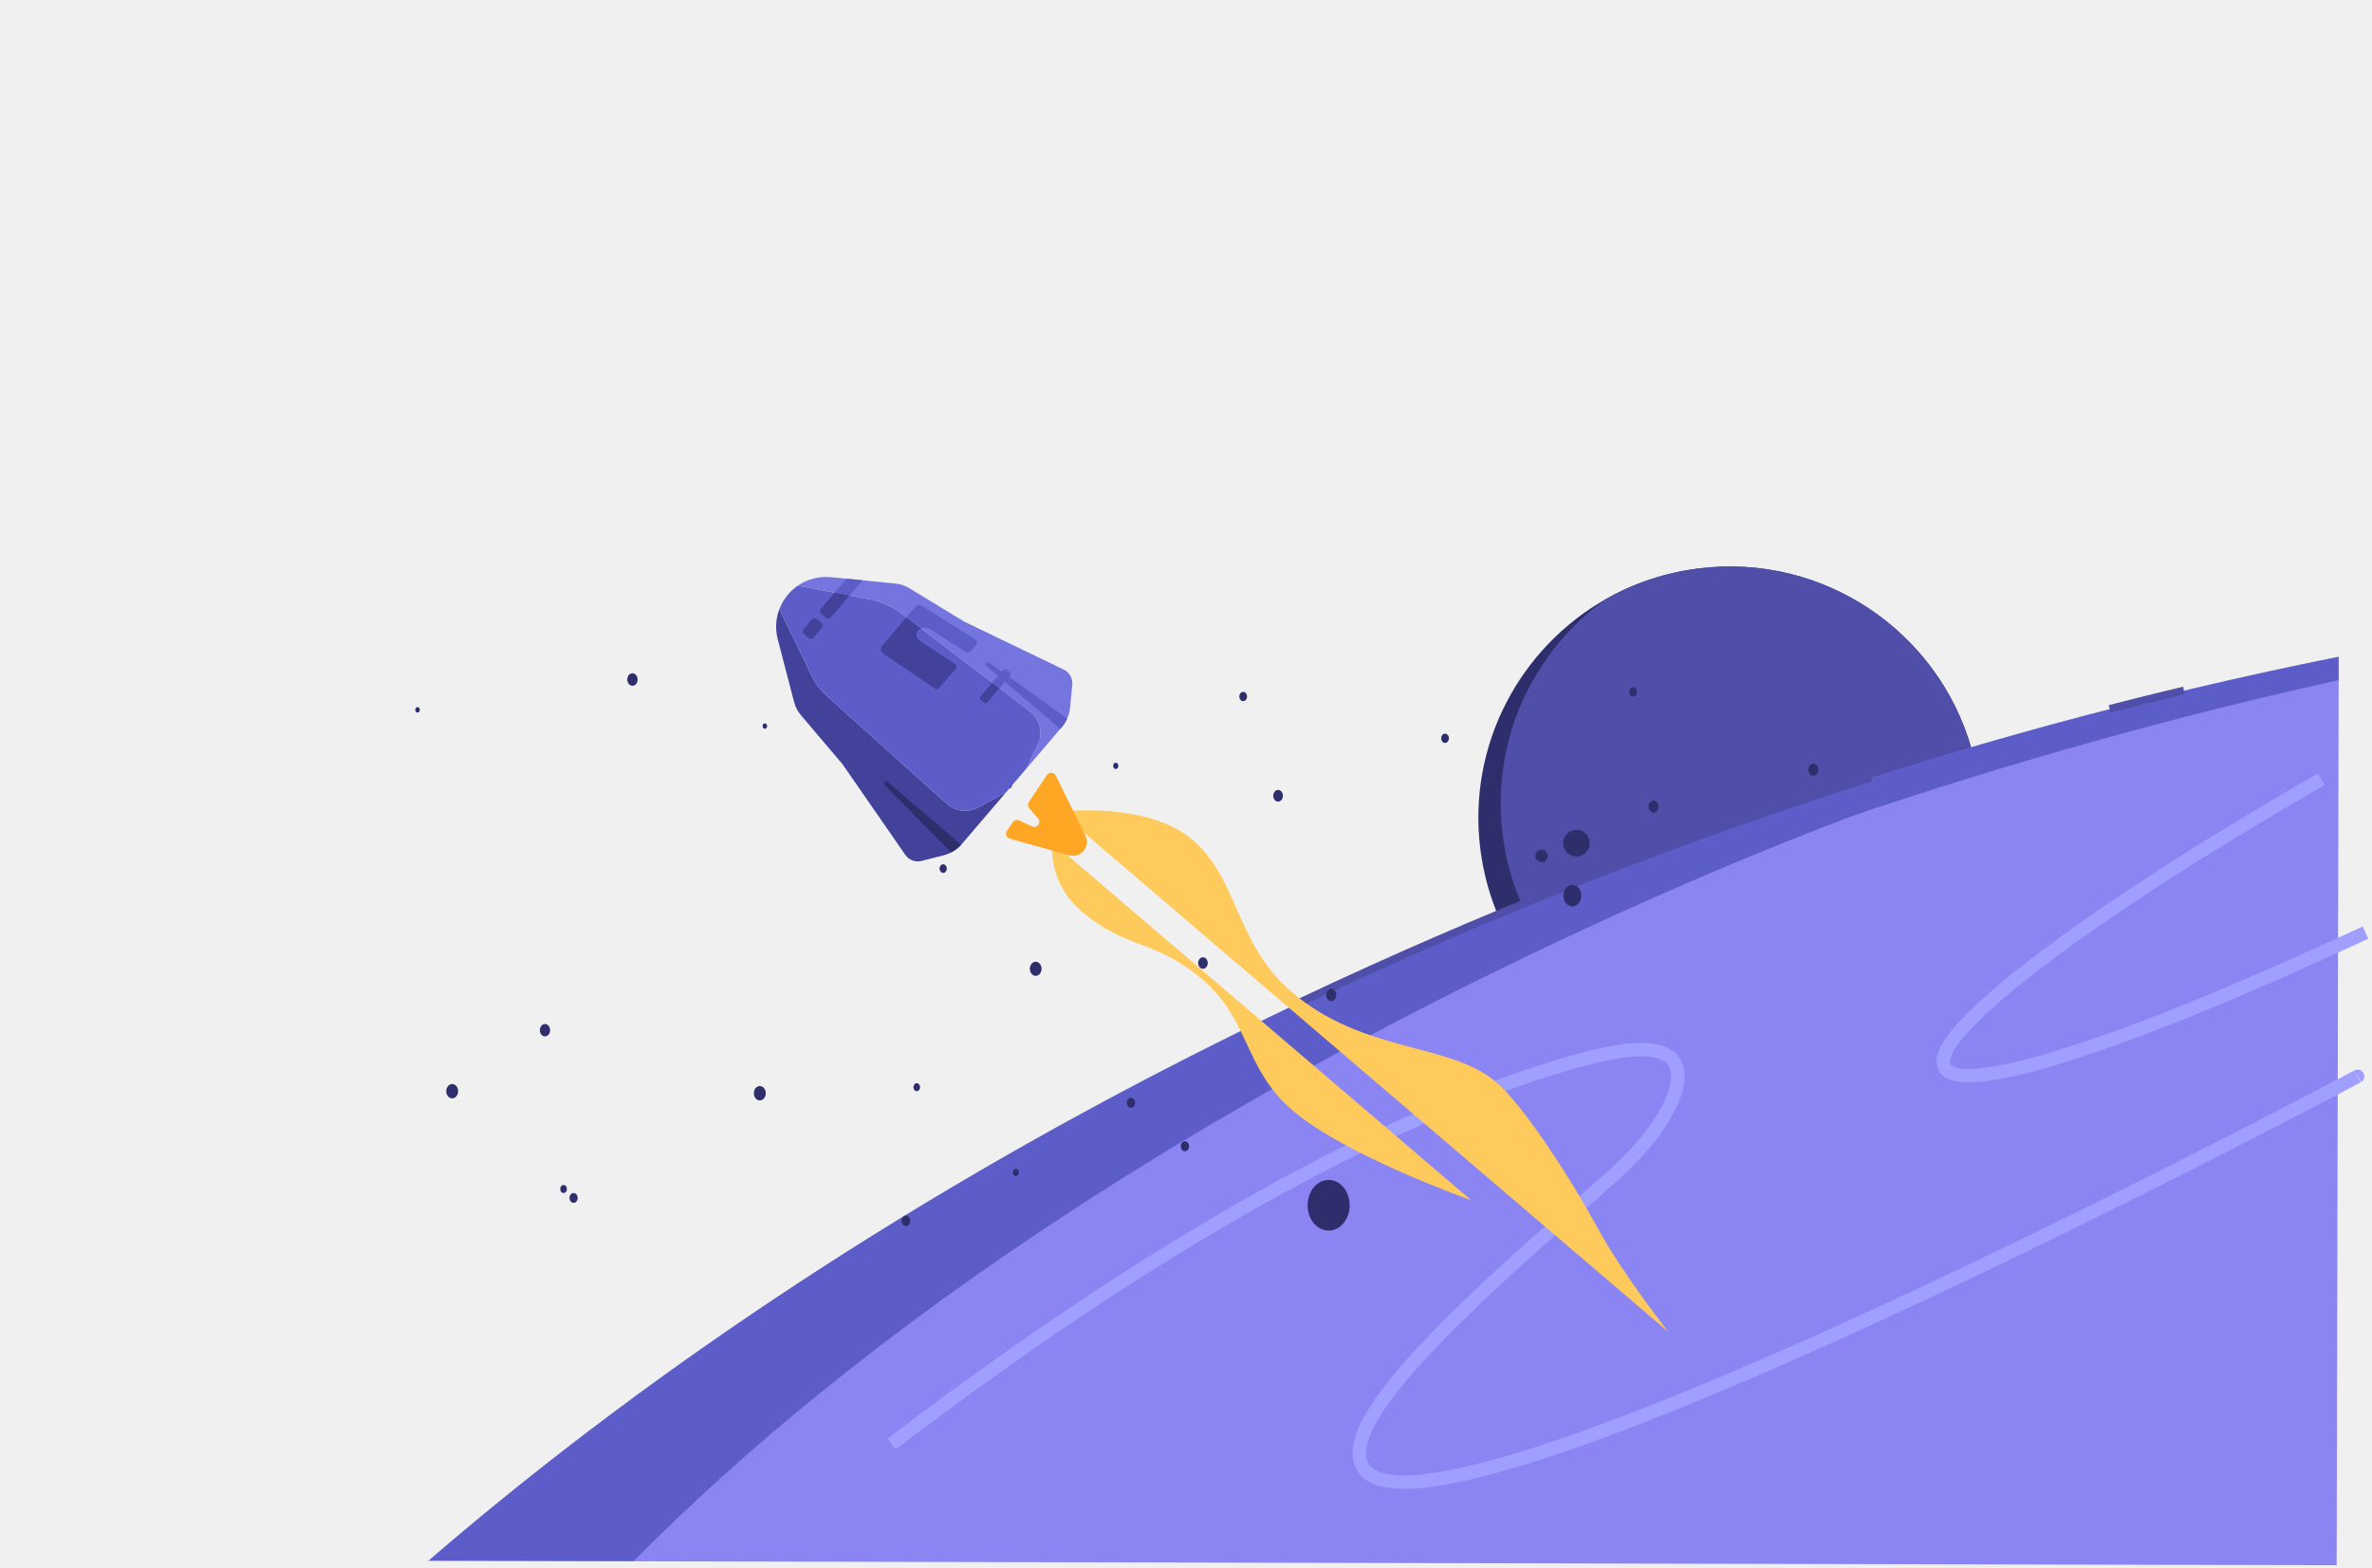
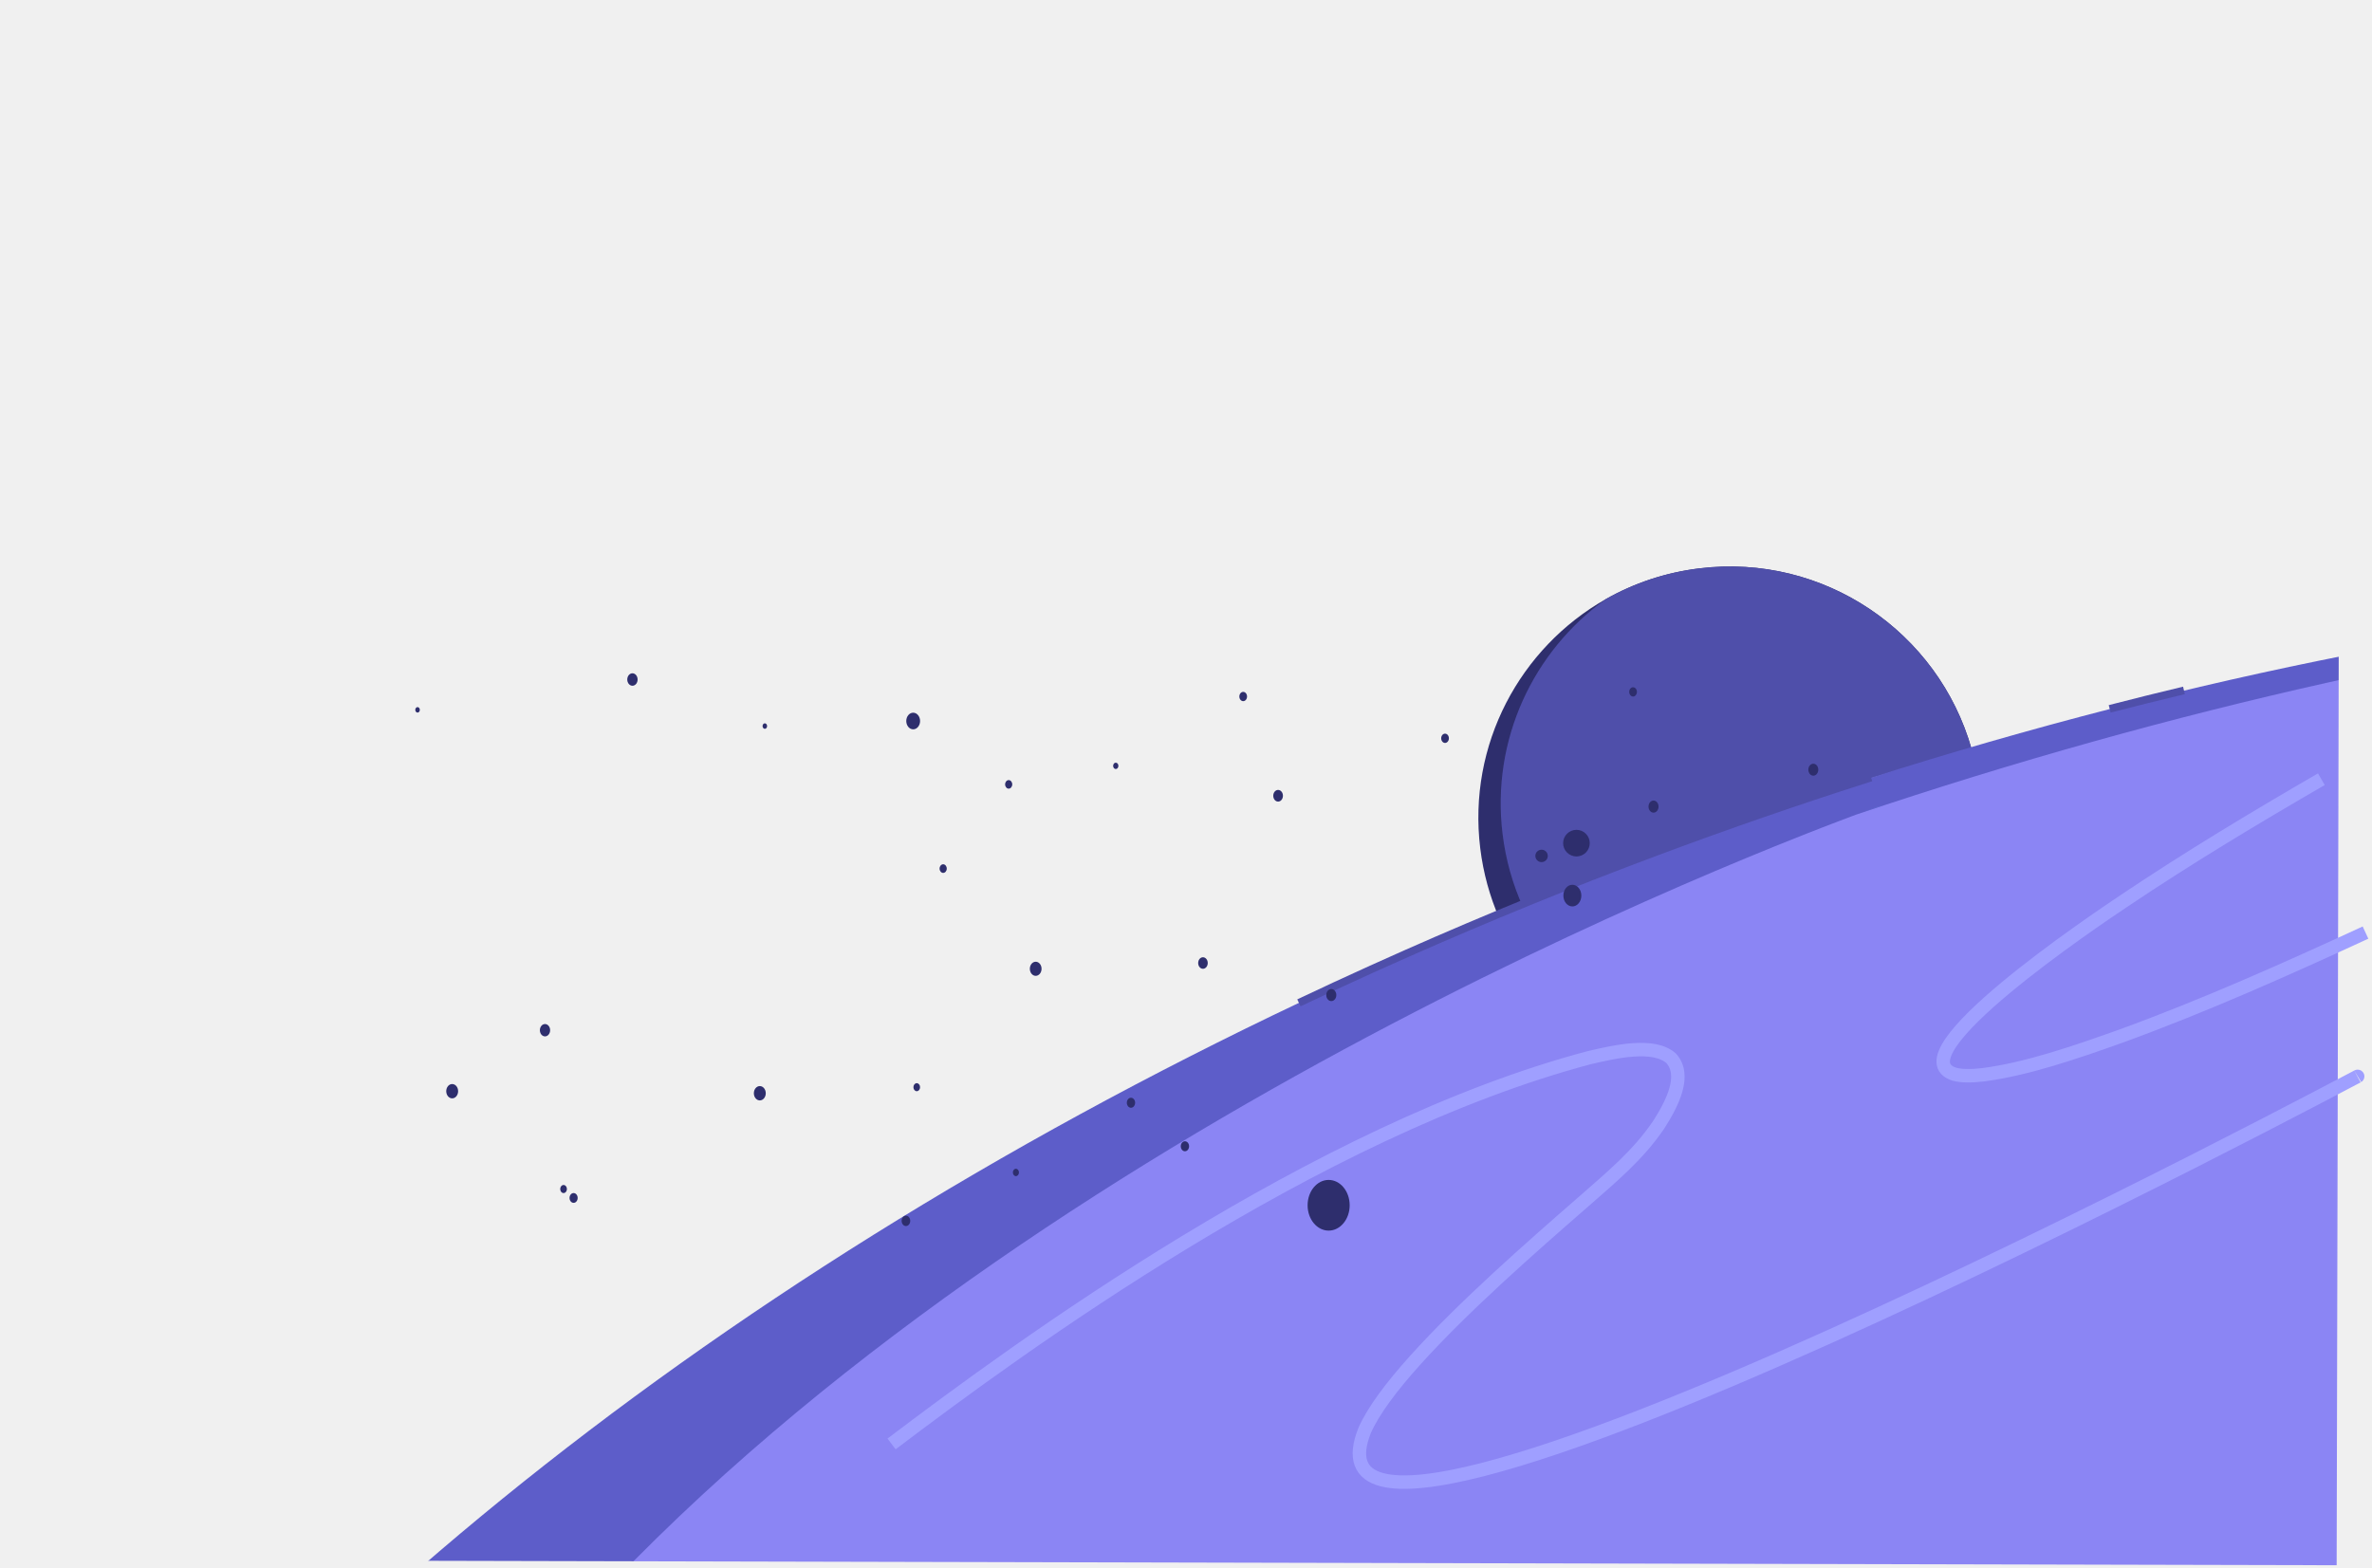
<svg xmlns="http://www.w3.org/2000/svg" width="634" height="419" viewBox="0 0 634 419" fill="none">
  <path d="M526.979 200.256C502.289 206.882 477.333 214.854 452.319 224.202C436.879 229.972 421.805 236.123 407.121 242.619C404.981 243.566 402.848 244.52 400.726 245.478C398.198 239.669 396.457 233.405 395.647 226.798C392.252 199.044 406.292 173.179 429.18 160.186C436.67 155.936 445.103 153.062 454.182 151.952C487.507 147.873 518.116 168.933 526.983 200.256H526.979Z" fill="#2E2E6D" />
-   <path d="M526.978 200.256C502.288 206.882 477.332 214.854 452.319 224.202C436.879 229.972 421.804 236.123 407.121 242.619C404.36 236.545 402.467 229.953 401.615 222.981C398.524 197.732 409.87 174.042 429.176 160.189C436.666 155.94 445.099 153.066 454.178 151.956C487.502 147.877 518.112 168.937 526.978 200.26V200.256Z" fill="#4F4FAA" />
-   <mask id="mask0_1_329" style="mask-type:luminance" maskUnits="userSpaceOnUse" x="0" y="0" width="626" height="419">
-     <path d="M625.501 1.442L0.948 0L1.29547e-08 417.019L624.553 418.461L625.501 1.442Z" fill="white" />
+   <path d="M526.978 200.256C502.288 206.882 477.332 214.854 452.319 224.201C436.879 229.972 421.804 236.123 407.121 242.619C404.36 236.545 402.467 229.953 401.615 222.981C398.524 197.732 409.87 174.042 429.176 160.189C436.666 155.939 445.099 153.066 454.178 151.956C487.502 147.877 518.112 168.936 526.978 200.26V200.256Z" fill="#4F4FAA" />
+   <mask id="mask0_28_369" style="mask-type:luminance" maskUnits="userSpaceOnUse" x="0" y="0" width="626" height="419">
+     <path d="M625.501 1.442L0.948 0L4.31667e-05 417.019L624.553 418.461L625.501 1.442Z" fill="white" />
  </mask>
-   <g mask="url(#mask0_1_329)">
+   <g mask="url(#mask0_28_369)">
    <path d="M703.636 926.745C1051.89 796.556 1275.71 534.577 1203.55 341.597C1131.39 148.618 790.569 97.716 442.311 227.905C94.053 358.094 -129.766 620.073 -57.603 813.053C14.559 1006.03 355.378 1056.93 703.636 926.745Z" fill="#5D5DC9" />
    <path d="M496.124 217.785C456.294 232.629 254.504 312.584 141.596 447.839L84.696 454.803C176.921 367.735 305.074 288.434 455.629 232.165C469.145 227.113 482.65 222.32 496.12 217.785H496.124Z" fill="#5D5DC9" />
-     <path d="M710.867 914.896C356.309 1047.41 11.75 1001.99 -58.735 813.462C-99.287 704.989 -40.269 572.768 84.695 454.799L141.595 447.835C254.507 312.584 456.293 232.629 496.123 217.785C836.062 103.324 1157.44 152.26 1225.23 333.599C1295.72 522.13 1065.42 782.386 710.87 914.896H710.867Z" fill="#8B85F4" />
+     <path d="M710.867 914.895C356.309 1047.41 11.75 1001.99 -58.735 813.462C-99.287 704.989 -40.269 572.768 84.695 454.799L141.595 447.835C254.507 312.584 456.293 232.629 496.123 217.785C836.062 103.324 1157.44 152.26 1225.23 333.598C1295.72 522.13 1065.42 782.386 710.87 914.895H710.867Z" fill="#8B85F4" />
    <path d="M503.06 215.257C503.06 215.257 500.627 216.101 496.122 217.781Z" fill="#5ACDFF" />
  </g>
  <path d="M421.359 228.968C423.324 228.968 424.918 227.375 424.918 225.41C424.918 223.445 423.324 221.852 421.359 221.852C419.394 221.852 417.8 223.445 417.8 225.41C417.8 227.375 419.394 228.968 421.359 228.968Z" fill="#2E2E6D" />
-   <path d="M412.039 230.485C412.956 230.485 413.7 229.741 413.7 228.824C413.7 227.907 412.956 227.163 412.039 227.163C411.121 227.163 410.377 227.907 410.377 228.824C410.377 229.741 411.121 230.485 412.039 230.485Z" fill="#2E2E6D" />
+   <path d="M412.039 230.485C412.956 230.485 413.7 229.742 413.7 228.824C413.7 227.907 412.956 227.163 412.039 227.163C411.121 227.163 410.377 227.907 410.377 228.824C410.377 229.742 411.121 230.485 412.039 230.485Z" fill="#2E2E6D" />
  <path d="M563.888 189.51C570.522 187.799 577.138 186.157 583.742 184.579" stroke="#4F4FAA" stroke-width="2.057" stroke-miterlimit="10" />
-   <path d="M347.179 268.108C353.597 265.063 360.068 262.064 366.592 259.11C369.721 257.696 372.861 256.289 376.017 254.894C397.662 245.322 419.877 236.256 442.632 227.752C461.828 220.579 480.997 213.953 500.106 207.875" stroke="#4F4FAA" stroke-width="2.057" stroke-miterlimit="10" />
-   <path d="M238.305 386.031C272.405 360.205 351.448 302.214 424.811 282.755C431.636 281.181 441.931 278.748 446.669 282.926C450.798 287.48 447.049 294.919 443.338 300.709C437.776 308.912 430.792 314.622 423.02 321.461C408.968 333.701 391.125 349.363 378.203 363.717C371.929 370.689 367.04 377.204 364.74 382.439C340.878 442.547 631.628 286.871 630.187 287.757" stroke="#9F9FFF" stroke-width="3.599" stroke-miterlimit="10" />
-   <path d="M620.461 208.319C602.801 218.552 584.97 229.265 567.914 240.722C559.804 246.128 506.246 282.154 522.408 287.195C524.199 287.673 526.765 287.715 529.993 287.347C541.65 285.83 554.349 281.477 566.697 277.075C589.084 268.936 611.447 258.939 632.263 249.321" stroke="#9F9FFF" stroke-width="3.599" stroke-miterlimit="10" />
+   <path d="M347.179 268.108C353.597 265.063 360.068 262.064 366.592 259.11C369.721 257.696 372.861 256.289 376.017 254.894C397.662 245.322 419.877 236.256 442.632 227.752C461.828 220.579 480.998 213.953 500.106 207.875" stroke="#4F4FAA" stroke-width="2.057" stroke-miterlimit="10" />
+   <path d="M238.305 386.031C272.405 360.205 351.448 302.214 424.811 282.755C431.636 281.181 441.931 278.748 446.669 282.926C450.798 287.48 447.049 294.919 443.338 300.709C437.776 308.912 430.792 314.622 423.02 321.461C408.968 333.701 391.125 349.363 378.203 363.717C371.929 370.689 367.04 377.205 364.74 382.439C340.878 442.547 631.628 286.872 630.187 287.757" stroke="#9F9FFF" stroke-width="3.599" stroke-miterlimit="10" />
+   <path d="M620.461 208.319C602.801 218.552 584.97 229.265 567.914 240.722C559.804 246.128 506.246 282.154 522.408 287.195C524.199 287.674 526.765 287.715 529.993 287.347C541.65 285.83 554.349 281.477 566.698 277.075C589.084 268.936 611.447 258.939 632.263 249.321" stroke="#9F9FFF" stroke-width="3.599" stroke-miterlimit="10" />
  <path d="M252.095 233.369C252.624 233.369 253.054 232.852 253.054 232.215C253.054 231.577 252.624 231.06 252.095 231.06C251.566 231.06 251.137 231.577 251.137 232.215C251.137 232.852 251.566 233.369 252.095 233.369Z" fill="#2E2E6D" />
  <path d="M169.041 183.334C169.805 183.334 170.424 182.588 170.424 181.667C170.424 180.746 169.805 180 169.041 180C168.277 180 167.658 180.746 167.658 181.667C167.658 182.588 168.277 183.334 169.041 183.334Z" fill="#2E2E6D" />
  <path d="M153.316 321.579C153.916 321.579 154.402 320.992 154.402 320.268C154.402 319.544 153.916 318.957 153.316 318.957C152.717 318.957 152.23 319.544 152.23 320.268C152.23 320.992 152.717 321.579 153.316 321.579Z" fill="#2E2E6D" />
  <path d="M420.266 242.331C421.592 242.331 422.667 241.035 422.667 239.436C422.667 237.837 421.592 236.541 420.266 236.541C418.94 236.541 417.865 237.837 417.865 239.436C417.865 241.035 418.94 242.331 420.266 242.331Z" fill="#2E2E6D" />
  <path d="M355.835 267.641C356.577 267.641 357.178 266.917 357.178 266.024C357.178 265.131 356.577 264.406 355.835 264.406C355.092 264.406 354.491 265.131 354.491 266.024C354.491 266.917 355.092 267.641 355.835 267.641Z" fill="#2E2E6D" />
-   <path d="M441.963 217.26C442.706 217.26 443.307 216.536 443.307 215.643C443.307 214.75 442.706 214.026 441.963 214.026C441.221 214.026 440.62 214.75 440.62 215.643C440.62 216.536 441.221 217.26 441.963 217.26Z" fill="#2E2E6D" />
+   <path d="M441.963 217.26C442.706 217.26 443.307 216.536 443.307 215.643C443.307 214.749 442.706 214.025 441.963 214.025C441.221 214.025 440.62 214.749 440.62 215.643C440.62 216.536 441.221 217.26 441.963 217.26Z" fill="#2E2E6D" />
  <path d="M245.033 291.733C245.525 291.733 245.924 291.252 245.924 290.659C245.924 290.065 245.525 289.584 245.033 289.584C244.541 289.584 244.143 290.065 244.143 290.659C244.143 291.252 244.541 291.733 245.033 291.733Z" fill="#2E2E6D" />
  <path d="M302.292 296.156C302.905 296.156 303.402 295.557 303.402 294.818C303.402 294.079 302.905 293.48 302.292 293.48C301.68 293.48 301.183 294.079 301.183 294.818C301.183 295.557 301.68 296.156 302.292 296.156Z" fill="#2E2E6D" />
-   <path d="M316.714 307.789C317.327 307.789 317.824 307.19 317.824 306.452C317.824 305.713 317.327 305.114 316.714 305.114C316.102 305.114 315.605 305.713 315.605 306.452C315.605 307.19 316.102 307.789 316.714 307.789Z" fill="#2E2E6D" />
+   <path d="M316.714 307.789C317.327 307.789 317.824 307.19 317.824 306.451C317.824 305.713 317.327 305.114 316.714 305.114C316.102 305.114 315.605 305.713 315.605 306.451C315.605 307.19 316.102 307.789 316.714 307.789Z" fill="#2E2E6D" />
  <path d="M145.671 277.075C146.427 277.075 147.041 276.336 147.041 275.424C147.041 274.513 146.427 273.774 145.671 273.774C144.914 273.774 144.301 274.513 144.301 275.424C144.301 276.336 144.914 277.075 145.671 277.075Z" fill="#2E2E6D" />
-   <path d="M120.86 293.643C121.738 293.643 122.449 292.787 122.449 291.73C122.449 290.673 121.738 289.817 120.86 289.817C119.983 289.817 119.272 290.673 119.272 291.73C119.272 292.787 119.983 293.643 120.86 293.643Z" fill="#2E2E6D" />
+   <path d="M120.86 293.643C121.738 293.643 122.449 292.787 122.449 291.73C122.449 290.673 121.738 289.816 120.86 289.816C119.983 289.816 119.272 290.673 119.272 291.73C119.272 292.787 119.983 293.643 120.86 293.643Z" fill="#2E2E6D" />
  <path d="M355.125 329C358.23 329 360.748 325.967 360.748 322.225C360.748 318.483 358.23 315.45 355.125 315.45C352.019 315.45 349.502 318.483 349.502 322.225C349.502 325.967 352.019 329 355.125 329Z" fill="#2E2E6D" />
-   <path d="M150.632 318.96C151.127 318.96 151.528 318.478 151.528 317.882C151.528 317.287 151.127 316.804 150.632 316.804C150.137 316.804 149.736 317.287 149.736 317.882C149.736 318.478 150.137 318.96 150.632 318.96Z" fill="#2E2E6D" />
+   <path d="M150.632 318.961C151.127 318.961 151.528 318.478 151.528 317.882C151.528 317.287 151.127 316.804 150.632 316.804C150.137 316.804 149.736 317.287 149.736 317.882C149.736 318.478 150.137 318.961 150.632 318.961Z" fill="#2E2E6D" />
  <path d="M203.085 294.192C203.964 294.192 204.677 293.334 204.677 292.276C204.677 291.217 203.964 290.359 203.085 290.359C202.206 290.359 201.494 291.217 201.494 292.276C201.494 293.334 202.206 294.192 203.085 294.192Z" fill="#2E2E6D" />
  <path d="M321.533 259.002C322.239 259.002 322.812 258.313 322.812 257.462C322.812 256.611 322.239 255.921 321.533 255.921C320.827 255.921 320.254 256.611 320.254 257.462C320.254 258.313 320.827 259.002 321.533 259.002Z" fill="#2E2E6D" />
-   <path d="M276.826 260.889C277.691 260.889 278.392 260.044 278.392 259.002C278.392 257.96 277.691 257.116 276.826 257.116C275.962 257.116 275.261 257.96 275.261 259.002C275.261 260.044 275.962 260.889 276.826 260.889Z" fill="#2E2E6D" />
+   <path d="M276.826 260.889C277.691 260.889 278.392 260.045 278.392 259.003C278.392 257.96 277.691 257.116 276.826 257.116C275.962 257.116 275.261 257.96 275.261 259.003C275.261 260.045 275.962 260.889 276.826 260.889Z" fill="#2E2E6D" />
  <path d="M341.617 214.305C342.332 214.305 342.911 213.606 342.911 212.744C342.911 211.882 342.332 211.184 341.617 211.184C340.902 211.184 340.322 211.882 340.322 212.744C340.322 213.606 340.902 214.305 341.617 214.305Z" fill="#2E2E6D" />
  <path d="M269.606 210.844C270.131 210.844 270.557 210.332 270.557 209.699C270.557 209.067 270.131 208.555 269.606 208.555C269.081 208.555 268.655 209.067 268.655 209.699C268.655 210.332 269.081 210.844 269.606 210.844Z" fill="#2E2E6D" />
  <path d="M244.079 194.985C245.099 194.985 245.925 193.989 245.925 192.762C245.925 191.534 245.099 190.539 244.079 190.539C243.059 190.539 242.232 191.534 242.232 192.762C242.232 193.989 243.059 194.985 244.079 194.985Z" fill="#2E2E6D" />
  <path d="M436.494 186.216C437.063 186.216 437.523 185.66 437.523 184.975C437.523 184.289 437.063 183.734 436.494 183.734C435.926 183.734 435.466 184.289 435.466 184.975C435.466 185.66 435.926 186.216 436.494 186.216Z" fill="#2E2E6D" />
-   <path d="M332.288 187.454C332.856 187.454 333.316 186.898 333.316 186.213C333.316 185.527 332.856 184.971 332.288 184.971C331.719 184.971 331.259 185.527 331.259 186.213C331.259 186.898 331.719 187.454 332.288 187.454Z" fill="#2E2E6D" />
-   <path d="M242.142 327.782C242.778 327.782 243.293 327.161 243.293 326.394C243.293 325.628 242.778 325.007 242.142 325.007C241.507 325.007 240.991 325.628 240.991 326.394C240.991 327.161 241.507 327.782 242.142 327.782Z" fill="#2E2E6D" />
+   <path d="M332.288 187.454C332.856 187.454 333.316 186.898 333.316 186.213C333.316 185.527 332.856 184.971 332.288 184.971C331.72 184.971 331.259 185.527 331.259 186.213C331.259 186.898 331.72 187.454 332.288 187.454Z" fill="#2E2E6D" />
+   <path d="M242.142 327.782C242.778 327.782 243.293 327.161 243.293 326.394C243.293 325.628 242.778 325.007 242.142 325.007C241.506 325.007 240.991 325.628 240.991 326.394C240.991 327.161 241.506 327.782 242.142 327.782Z" fill="#2E2E6D" />
  <path d="M271.537 314.431C271.987 314.431 272.352 313.992 272.352 313.45C272.352 312.908 271.987 312.468 271.537 312.468C271.087 312.468 270.722 312.908 270.722 313.45C270.722 313.992 271.087 314.431 271.537 314.431Z" fill="#2E2E6D" />
  <path d="M386.237 198.622C386.806 198.622 387.266 198.066 387.266 197.38C387.266 196.695 386.806 196.139 386.237 196.139C385.669 196.139 385.209 196.695 385.209 197.38C385.209 198.066 385.669 198.622 386.237 198.622Z" fill="#2E2E6D" />
  <path d="M484.673 207.377C485.407 207.377 486.001 206.66 486.001 205.776C486.001 204.892 485.407 204.176 484.673 204.176C483.939 204.176 483.345 204.892 483.345 205.776C483.345 206.66 483.939 207.377 484.673 207.377Z" fill="#2E2E6D" />
  <path d="M298.227 205.597C298.615 205.597 298.93 205.217 298.93 204.748C298.93 204.279 298.615 203.899 298.227 203.899C297.839 203.899 297.524 204.279 297.524 204.748C297.524 205.217 297.839 205.597 298.227 205.597Z" fill="#2E2E6D" />
-   <path d="M204.427 194.845C204.762 194.845 205.034 194.517 205.034 194.113C205.034 193.708 204.762 193.38 204.427 193.38C204.092 193.38 203.82 193.708 203.82 194.113C203.82 194.517 204.092 194.845 204.427 194.845Z" fill="#2E2E6D" />
+   <path d="M204.427 194.845C204.762 194.845 205.034 194.517 205.034 194.112C205.034 193.708 204.762 193.38 204.427 193.38C204.092 193.38 203.82 193.708 203.82 194.112C203.82 194.517 204.092 194.845 204.427 194.845Z" fill="#2E2E6D" />
  <path d="M111.607 190.509C111.942 190.509 112.214 190.181 112.214 189.777C112.214 189.372 111.942 189.045 111.607 189.045C111.272 189.045 111 189.372 111 189.777C111 190.181 111.272 190.509 111.607 190.509Z" fill="#2E2E6D" />
-   <path d="M286.599 182.978L286.528 183.744L286.046 189.014C285.95 190.088 285.676 191.137 285.235 192.11C284.865 192.947 284.374 193.727 283.771 194.431L274.318 205.489L277.42 198.911C278.859 195.866 277.972 192.232 275.291 190.19L267.161 183.997L265.225 182.522L246.168 168.003L242.27 165.034L240.917 164.005C238.439 162.12 235.555 160.828 232.488 160.24L227.09 159.206L223.091 158.441L213.264 156.561C215.818 154.817 218.93 153.996 222.078 154.305L239.391 156.018C240.684 156.145 241.931 156.566 243.041 157.24L257.734 166.194L284.354 179.026C285.859 179.745 286.751 181.326 286.604 182.984L286.599 182.978Z" fill="#7575E0" />
-   <path d="M268.853 211.879L257.135 225.592C257.059 225.674 256.983 225.76 256.907 225.841C256.142 226.677 255.235 227.371 254.236 227.893C253.572 228.238 252.868 228.506 252.138 228.689L247.003 229.981L246.258 230.174C244.642 230.579 242.939 229.941 241.991 228.567L225.169 204.273L214.038 191.163C213.202 190.169 212.594 189.004 212.264 187.747L207.88 170.917C207.333 168.804 207.318 166.635 207.789 164.567C207.921 163.99 208.098 163.417 208.311 162.865L217.14 181.053C218.022 182.857 219.238 184.473 220.729 185.816L253.045 214.874C255.346 216.942 258.706 217.342 261.428 215.873L268.859 211.879H268.853Z" fill="#42429B" />
-   <path d="M277.422 198.916L274.325 205.489L268.856 211.884L261.426 215.878C258.704 217.347 255.349 216.947 253.043 214.879L220.726 185.821C219.236 184.478 218.02 182.857 217.138 181.058L208.309 162.87C208.841 161.441 209.627 160.108 210.645 158.912C211.416 158.01 212.303 157.219 213.261 156.566L223.088 158.446L227.092 159.206L232.49 160.24C235.552 160.832 238.441 162.12 240.914 164.005L275.293 190.19C277.98 192.237 278.861 195.87 277.422 198.921V198.916Z" fill="#5D5DC9" />
-   <path d="M255.459 178.757L251.04 183.931C250.751 184.265 250.259 184.331 249.894 184.088L236.088 174.743C235.373 174.257 235.236 173.258 235.799 172.6L242.266 165.034L246.164 168.003C245.85 168.13 245.571 168.312 245.358 168.566C244.618 169.437 244.907 170.72 246.012 171.434L255.272 177.47C255.708 177.753 255.799 178.362 255.459 178.757Z" fill="#42429B" />
-   <path d="M260.985 172.301L259.363 174.201C259.084 174.53 258.602 174.601 258.238 174.368L248.719 168.282C247.928 167.78 246.945 167.699 246.175 168.003L242.277 165.034L244.603 162.317C245.07 161.77 245.865 161.648 246.479 162.029L260.797 171.003C261.248 171.287 261.339 171.9 260.995 172.301H260.985Z" fill="#5D5DC9" />
-   <path d="M216.99 165.585L214.777 168.174C214.435 168.574 214.482 169.175 214.882 169.517L216.127 170.58C216.527 170.922 217.128 170.875 217.47 170.475L219.683 167.886C220.025 167.486 219.978 166.885 219.578 166.543L218.334 165.48C217.934 165.138 217.332 165.185 216.99 165.585Z" fill="#42429B" />
-   <path d="M283.161 217.003L445.969 356.126C445.969 356.126 433.689 340.573 427.064 328.375C420.44 316.177 407.632 295.912 399.836 289.253C387.464 278.682 364.499 281.656 345.249 265.207C330.242 252.38 331.017 235.003 318.757 224.528C306.613 214.15 283.156 217.003 283.156 217.003H283.161Z" fill="#FDCA5B" />
-   <path d="M281.323 225.243C281.323 225.243 279.675 235.581 289.128 243.659C301.161 253.941 308.707 251.022 321.424 261.887C334.141 272.752 332.433 285.715 345.494 296.875C359.757 309.062 393.234 320.87 393.234 320.87L281.323 225.243Z" fill="#FDCA5B" />
-   <path d="M230.562 155.142L227.09 159.206L223.091 158.441L226.269 154.716L230.562 155.142Z" fill="#5D5DC9" />
-   <path d="M227.091 159.206L222.089 165.059C221.749 165.459 221.146 165.505 220.746 165.165L219.499 164.101C219.098 163.762 219.053 163.159 219.392 162.758L223.082 158.441L227.081 159.206H227.091Z" fill="#42429B" />
-   <path d="M269.124 222.101L270.716 219.8C271.101 219.243 271.831 219.05 272.444 219.339L275.82 220.935C277.173 221.574 278.435 219.912 277.452 218.781L275.11 216.085C274.699 215.614 274.659 214.93 275.004 214.413L279.808 207.217C280.401 206.33 281.724 206.416 282.196 207.374L290.128 223.449C291.547 226.322 288.896 229.52 285.809 228.658L269.895 224.219C268.982 223.966 268.587 222.881 269.129 222.101H269.124Z" fill="#FFA624" />
-   <path d="M285.242 192.11C284.872 192.947 284.375 193.727 283.777 194.431L283.382 194.892L263.356 177.784L264.091 176.928L285.242 192.115V192.11Z" fill="#5D5DC9" />
-   <path d="M236.889 208.737L256.91 225.841C256.144 226.682 255.232 227.376 254.228 227.888L236.154 209.594L236.889 208.737Z" fill="#2E2E6D" />
-   <path d="M267.159 183.997L263.96 187.737C263.712 188.026 263.271 188.066 262.977 187.813L262.191 187.139C261.903 186.891 261.867 186.45 262.115 186.156L265.227 182.517L267.164 183.992L267.159 183.997Z" fill="#42429B" />
-   <path d="M269.992 180.678L267.159 183.997L265.222 182.522L268.147 179.102C268.395 178.808 268.836 178.772 269.13 179.025L269.916 179.694C270.21 179.948 270.245 180.389 269.997 180.678H269.992Z" fill="#5D5DC9" />
</svg>
